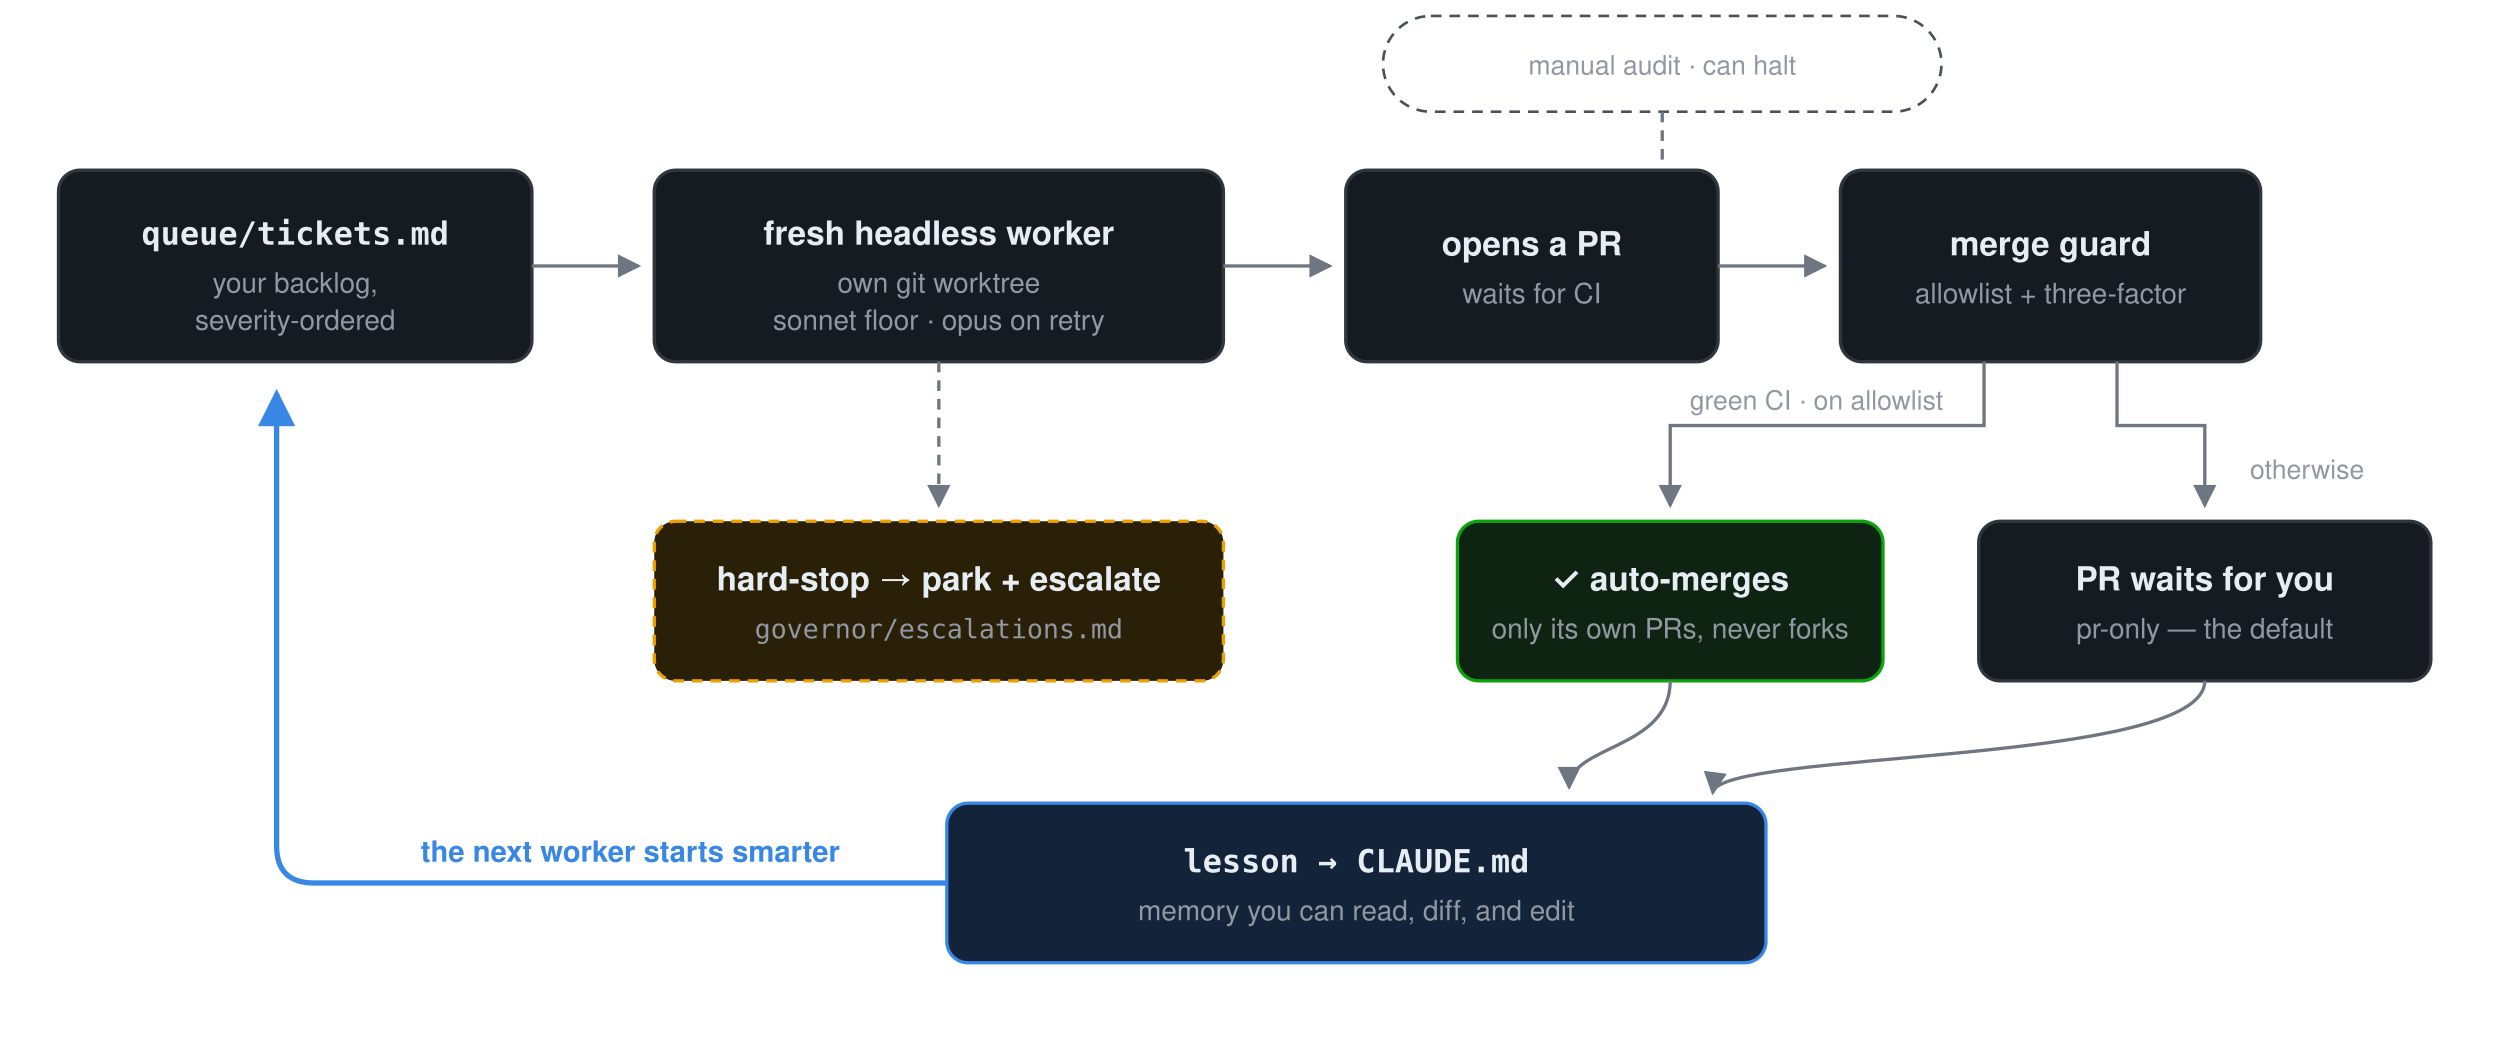
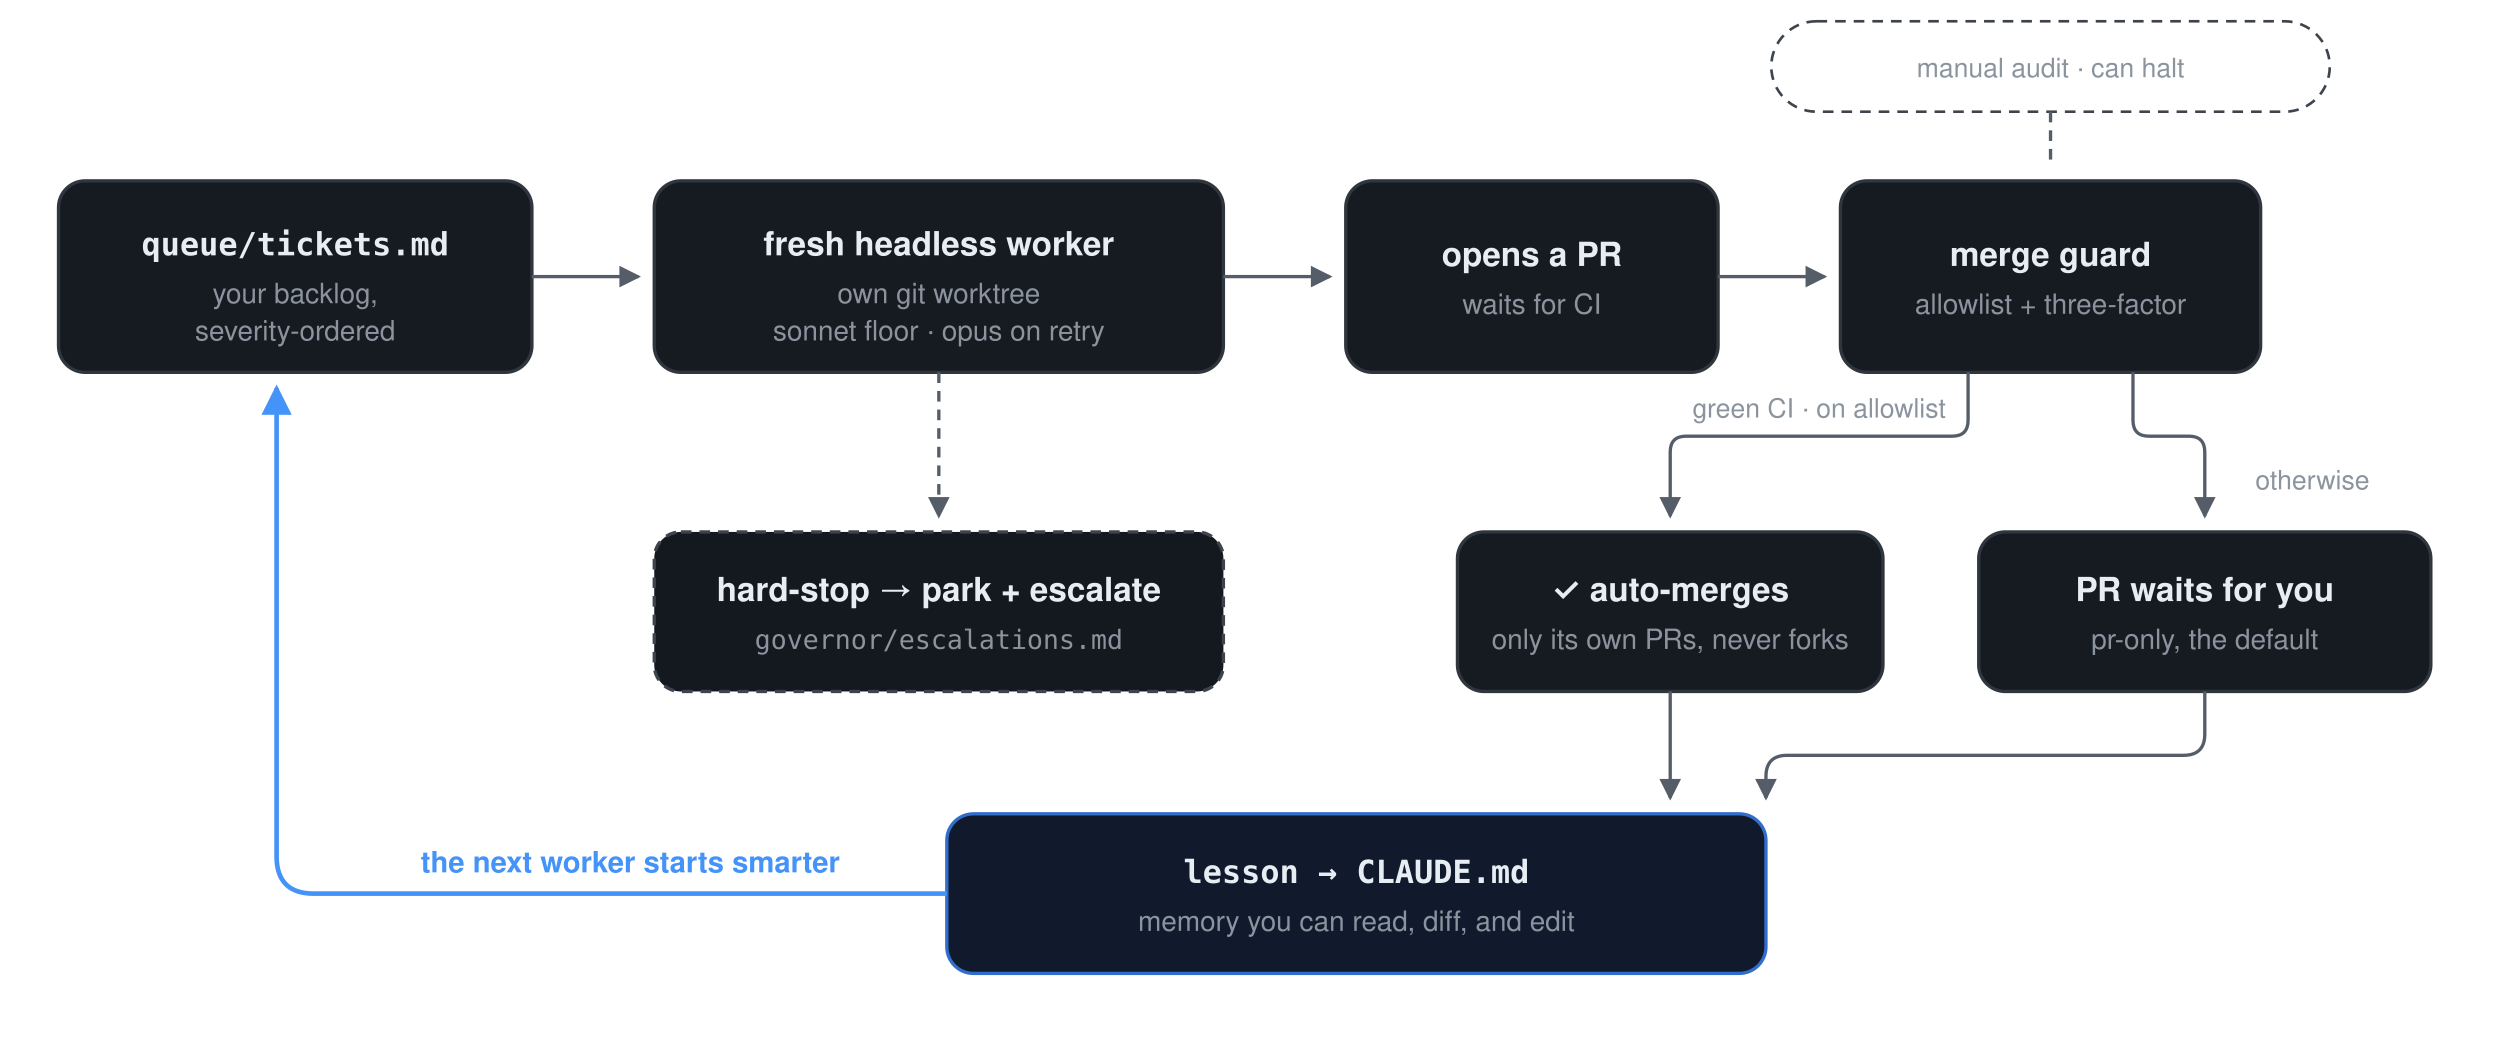
- <svg xmlns="http://www.w3.org/2000/svg" viewBox="0 0 940 392" width="940" height="392" role="img" aria-label="The shiploop governor loop">
+ <svg xmlns="http://www.w3.org/2000/svg" viewBox="0 0 940 400" width="940" height="400" role="img" aria-label="The shiploop governor loop">
  <style>
    .title { font: 600 12.5px ui-sans-serif, -apple-system, "Segoe UI", Helvetica, Arial, sans-serif; fill: #e6edf3; }
-     .sub   { font: 400 10.5px ui-sans-serif, -apple-system, "Segoe UI", Helvetica, Arial, sans-serif; fill: #9198a1; }
-     .lbl   { font: 400 10px ui-sans-serif, -apple-system, "Segoe UI", Helvetica, Arial, sans-serif; fill: #9198a1; }
+     .sub   { font: 400 10.5px ui-sans-serif, -apple-system, "Segoe UI", Helvetica, Arial, sans-serif; fill: #8b949e; }
+     .lbl   { font: 400 10px ui-sans-serif, -apple-system, "Segoe UI", Helvetica, Arial, sans-serif; fill: #8b949e; }
    .mono  { font: 600 12px ui-monospace, SFMono-Regular, Menlo, Consolas, monospace; fill: #e6edf3; }
-     .monosub { font: 400 10px ui-monospace, SFMono-Regular, Menlo, Consolas, monospace; fill: #9198a1; }
+     .monosub { font: 400 10px ui-monospace, SFMono-Regular, Menlo, Consolas, monospace; fill: #8b949e; }
    .box   { fill: #161b22; stroke: #30363d; stroke-width: 1.25; }
-     .good  { fill: #0f2313; stroke: #0ca30c; stroke-width: 1.25; }
-     .warn  { fill: #2a2008; stroke: #eda100; stroke-width: 1.25; stroke-dasharray: 4 3; }
-     .acc   { fill: #12233a; stroke: #3987e5; stroke-width: 1.25; }
-     .ghost { fill: none; stroke: #4b5158; stroke-width: 1; stroke-dasharray: 4 3; }
-     .edge  { fill: none; stroke: #6e7681; stroke-width: 1.25; }
-     .dash  { fill: none; stroke: #6e7681; stroke-width: 1.25; stroke-dasharray: 4 3; }
-     .loop  { fill: none; stroke: #3987e5; stroke-width: 2; }
-     .looplbl { font: 600 11px ui-sans-serif, -apple-system, "Segoe UI", Helvetica, Arial, sans-serif; fill: #3987e5; }
+     .ghost { fill: none; stroke: #3d444d; stroke-width: 1; stroke-dasharray: 4 3; }
+     .halt  { fill: #14181f; stroke: #3d444d; stroke-width: 1.25; stroke-dasharray: 4 3; }
+     .acc   { fill: #101a2c; stroke: #316dca; stroke-width: 1.25; }
+     .edge  { fill: none; stroke: #545d68; stroke-width: 1.25; }
+     .dash  { fill: none; stroke: #545d68; stroke-width: 1.25; stroke-dasharray: 4 3; }
+     .loop  { fill: none; stroke: #4493f8; stroke-width: 1.75; }
+     .looplbl { font: 600 11px ui-sans-serif, -apple-system, "Segoe UI", Helvetica, Arial, sans-serif; fill: #4493f8; }
  </style>
  <defs>
-     <marker id="a" viewBox="0 0 8 8" refX="7" refY="4" markerWidth="7" markerHeight="7" orient="auto-start-reverse">
-       <path d="M0 0 L8 4 L0 8 Z" fill="#6e7681" />
+     <marker id="a" viewBox="0 0 8 8" refX="7" refY="4" markerWidth="6.5" markerHeight="6.5" orient="auto-start-reverse">
+       <path d="M0 0 L8 4 L0 8 Z" fill="#545d68" />
    </marker>
-     <marker id="b" viewBox="0 0 8 8" refX="7" refY="4" markerWidth="7" markerHeight="7" orient="auto-start-reverse">
-       <path d="M0 0 L8 4 L0 8 Z" fill="#3987e5" />
+     <marker id="b" viewBox="0 0 8 8" refX="7" refY="4" markerWidth="6.5" markerHeight="6.5" orient="auto-start-reverse">
+       <path d="M0 0 L8 4 L0 8 Z" fill="#4493f8" />
    </marker>
  </defs>
-   <rect class="ghost" x="520" y="6" width="210" height="36" rx="18" />
-   <text class="lbl" x="625" y="28" text-anchor="middle">manual audit · can halt</text>
-   <path class="dash" d="M625 42 V60" />
-   <rect class="box" x="22" y="64" width="178" height="72" rx="8" />
-   <text class="mono" x="111" y="92" text-anchor="middle">queue/tickets.md</text>
-   <text class="sub" x="111" y="110" text-anchor="middle">your backlog,</text>
-   <text class="sub" x="111" y="124" text-anchor="middle">severity-ordered</text>
-   <rect class="box" x="246" y="64" width="214" height="72" rx="8" />
-   <text class="title" x="353" y="92" text-anchor="middle">fresh headless worker</text>
-   <text class="sub" x="353" y="110" text-anchor="middle">own git worktree</text>
-   <text class="sub" x="353" y="124" text-anchor="middle">sonnet floor · opus on retry</text>
-   <rect class="box" x="506" y="64" width="140" height="72" rx="8" />
-   <text class="title" x="576" y="96" text-anchor="middle">opens a PR</text>
-   <text class="sub" x="576" y="114" text-anchor="middle">waits for CI</text>
-   <rect class="box" x="692" y="64" width="158" height="72" rx="8" />
-   <text class="title" x="771" y="96" text-anchor="middle">merge guard</text>
-   <text class="sub" x="771" y="114" text-anchor="middle">allowlist + three-factor</text>
-   <path class="edge" d="M200 100 H240" marker-end="url(#a)" />
-   <path class="edge" d="M460 100 H500" marker-end="url(#a)" />
-   <path class="edge" d="M646 100 H686" marker-end="url(#a)" />
-   <path class="edge" d="M746 136 V160 H628 V190" marker-end="url(#a)" />
-   <text class="lbl" x="683" y="154" text-anchor="middle">green CI · on allowlist</text>
-   <path class="edge" d="M796 136 V160 H829 V190" marker-end="url(#a)" />
-   <text class="lbl" x="846" y="180" text-anchor="start">otherwise</text>
-   <rect class="good" x="548" y="196" width="160" height="60" rx="8" />
-   <text class="title" x="628" y="222" text-anchor="middle">✓ auto-merges</text>
-   <text class="sub" x="628" y="240" text-anchor="middle">only its own PRs, never forks</text>
-   <rect class="box" x="744" y="196" width="170" height="60" rx="8" />
-   <text class="title" x="829" y="222" text-anchor="middle">PR waits for you</text>
-   <text class="sub" x="829" y="240" text-anchor="middle">pr-only — the default</text>
-   <path class="dash" d="M353 136 V190" marker-end="url(#a)" />
-   <rect class="warn" x="246" y="196" width="214" height="60" rx="8" />
-   <text class="title" x="353" y="222" text-anchor="middle">hard-stop → park + escalate</text>
-   <text class="monosub" x="353" y="240" text-anchor="middle">governor/escalations.md</text>
-   <path class="edge" d="M628 256 C628 282 590 280 590 296" marker-end="url(#a)" />
-   <path class="edge" d="M829 256 C829 288 646 282 644 298" marker-end="url(#a)" />
-   <rect class="acc" x="356" y="302" width="308" height="60" rx="8" />
-   <text class="mono" x="510" y="328" text-anchor="middle">lesson → CLAUDE.md</text>
-   <text class="sub" x="510" y="346" text-anchor="middle">memory you can read, diff, and edit</text>
-   <path class="loop" d="M356 332 H118 Q104 332 104 318 V148" marker-end="url(#b)" />
-   <text class="looplbl" x="237" y="324" text-anchor="middle">the next worker starts smarter</text>
+   <rect class="ghost" x="666" y="8" width="210" height="34" rx="17" />
+   <text class="lbl" x="771" y="29" text-anchor="middle">manual audit · can halt</text>
+   <path class="dash" d="M771 42 V62" />
+   <rect class="box" x="22" y="68" width="178" height="72" rx="10" />
+   <text class="mono" x="111" y="96" text-anchor="middle">queue/tickets.md</text>
+   <text class="sub" x="111" y="114" text-anchor="middle">your backlog,</text>
+   <text class="sub" x="111" y="128" text-anchor="middle">severity-ordered</text>
+   <rect class="box" x="246" y="68" width="214" height="72" rx="10" />
+   <text class="title" x="353" y="96" text-anchor="middle">fresh headless worker</text>
+   <text class="sub" x="353" y="114" text-anchor="middle">own git worktree</text>
+   <text class="sub" x="353" y="128" text-anchor="middle">sonnet floor · opus on retry</text>
+   <rect class="box" x="506" y="68" width="140" height="72" rx="10" />
+   <text class="title" x="576" y="100" text-anchor="middle">opens a PR</text>
+   <text class="sub" x="576" y="118" text-anchor="middle">waits for CI</text>
+   <rect class="box" x="692" y="68" width="158" height="72" rx="10" />
+   <text class="title" x="771" y="100" text-anchor="middle">merge guard</text>
+   <text class="sub" x="771" y="118" text-anchor="middle">allowlist + three-factor</text>
+   <path class="edge" d="M200 104 H240" marker-end="url(#a)" />
+   <path class="edge" d="M460 104 H500" marker-end="url(#a)" />
+   <path class="edge" d="M646 104 H686" marker-end="url(#a)" />
+   <path class="edge" d="M740 140 V158 Q740 164 734 164 H634 Q628 164 628 170 V194" marker-end="url(#a)" />
+   <text class="lbl" x="684" y="157" text-anchor="middle">green CI · on allowlist</text>
+   <path class="edge" d="M802 140 V158 Q802 164 808 164 H823 Q829 164 829 170 V194" marker-end="url(#a)" />
+   <text class="lbl" x="848" y="184" text-anchor="start">otherwise</text>
+   <rect class="box" x="548" y="200" width="160" height="60" rx="10" />
+   <text class="title" x="628" y="226" text-anchor="middle">✓ auto-merges</text>
+   <text class="sub" x="628" y="244" text-anchor="middle">only its own PRs, never forks</text>
+   <rect class="box" x="744" y="200" width="170" height="60" rx="10" />
+   <text class="title" x="829" y="226" text-anchor="middle">PR waits for you</text>
+   <text class="sub" x="829" y="244" text-anchor="middle">pr-only, the default</text>
+   <path class="dash" d="M353 140 V194" marker-end="url(#a)" />
+   <rect class="halt" x="246" y="200" width="214" height="60" rx="10" />
+   <text class="title" x="353" y="226" text-anchor="middle">hard-stop → park + escalate</text>
+   <text class="monosub" x="353" y="244" text-anchor="middle">governor/escalations.md</text>
+   <path class="edge" d="M628 260 V300" marker-end="url(#a)" />
+   <path class="edge" d="M829 260 V276 Q829 284 821 284 H672 Q664 284 664 292 V300" marker-end="url(#a)" />
+   <rect class="acc" x="356" y="306" width="308" height="60" rx="10" />
+   <text class="mono" x="510" y="332" text-anchor="middle">lesson → CLAUDE.md</text>
+   <text class="sub" x="510" y="350" text-anchor="middle">memory you can read, diff, and edit</text>
+   <path class="loop" d="M356 336 H118 Q104 336 104 322 V146" marker-end="url(#b)" />
+   <text class="looplbl" x="237" y="328" text-anchor="middle">the next worker starts smarter</text>
</svg>
